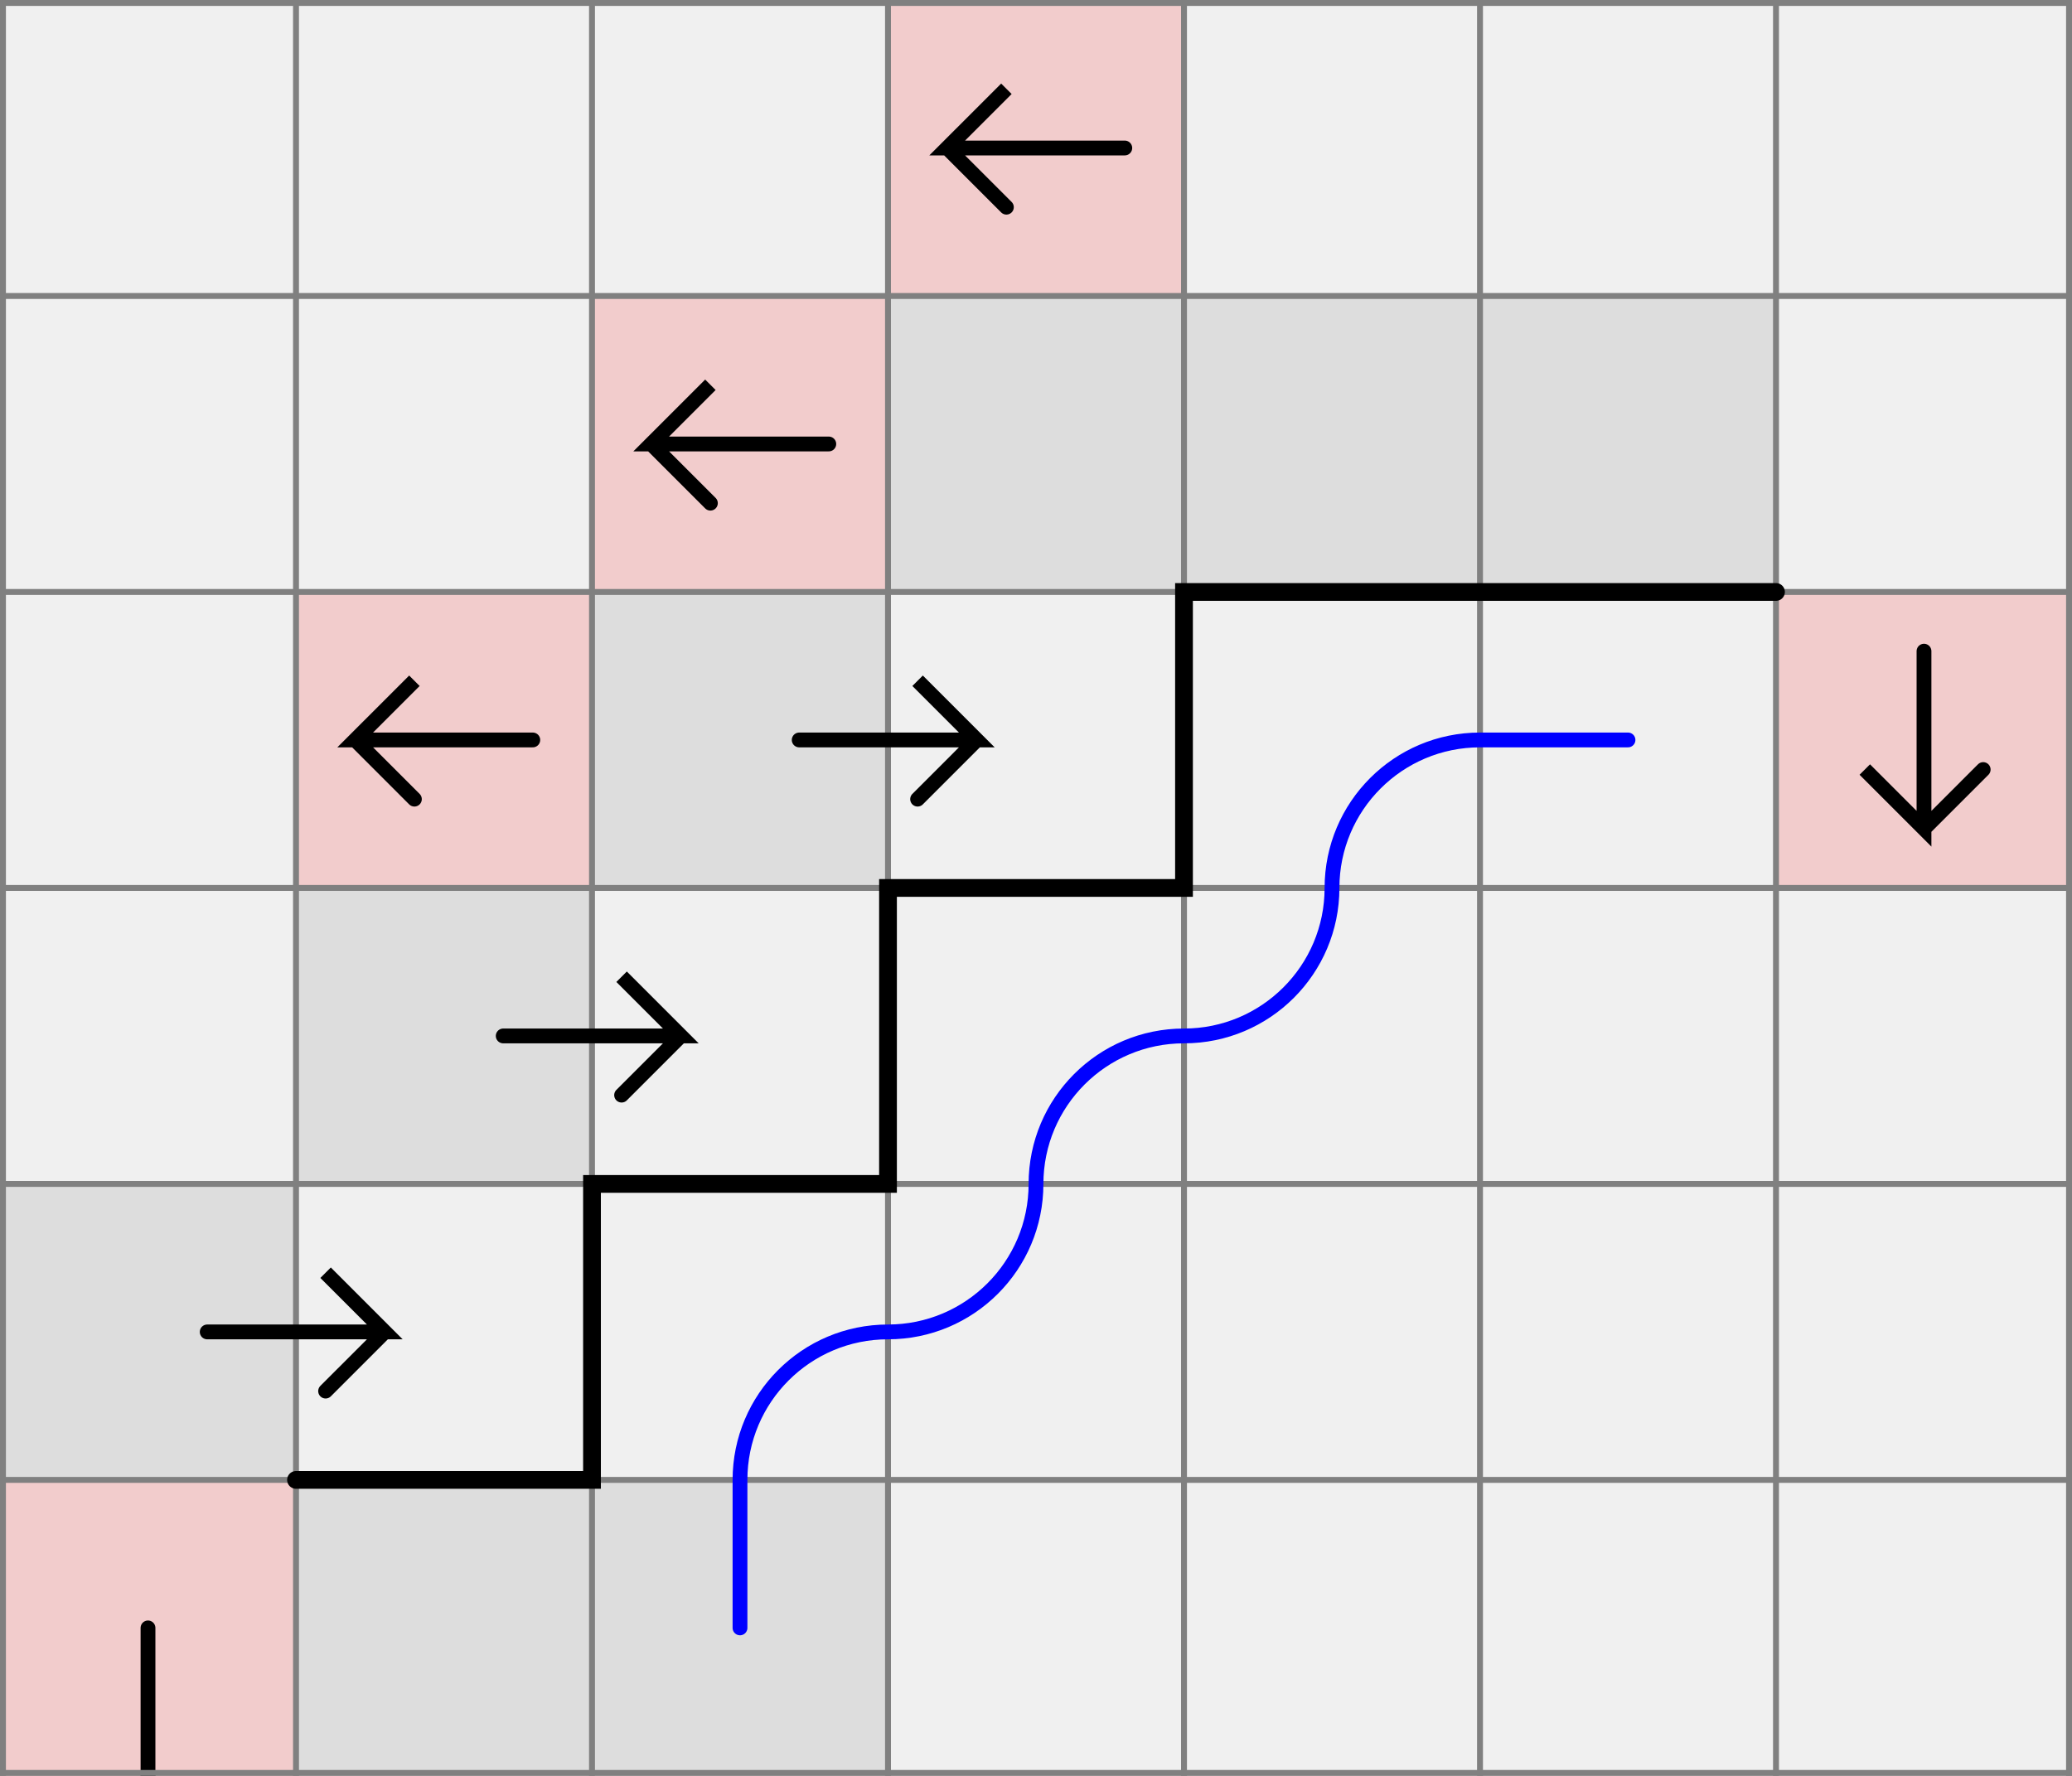
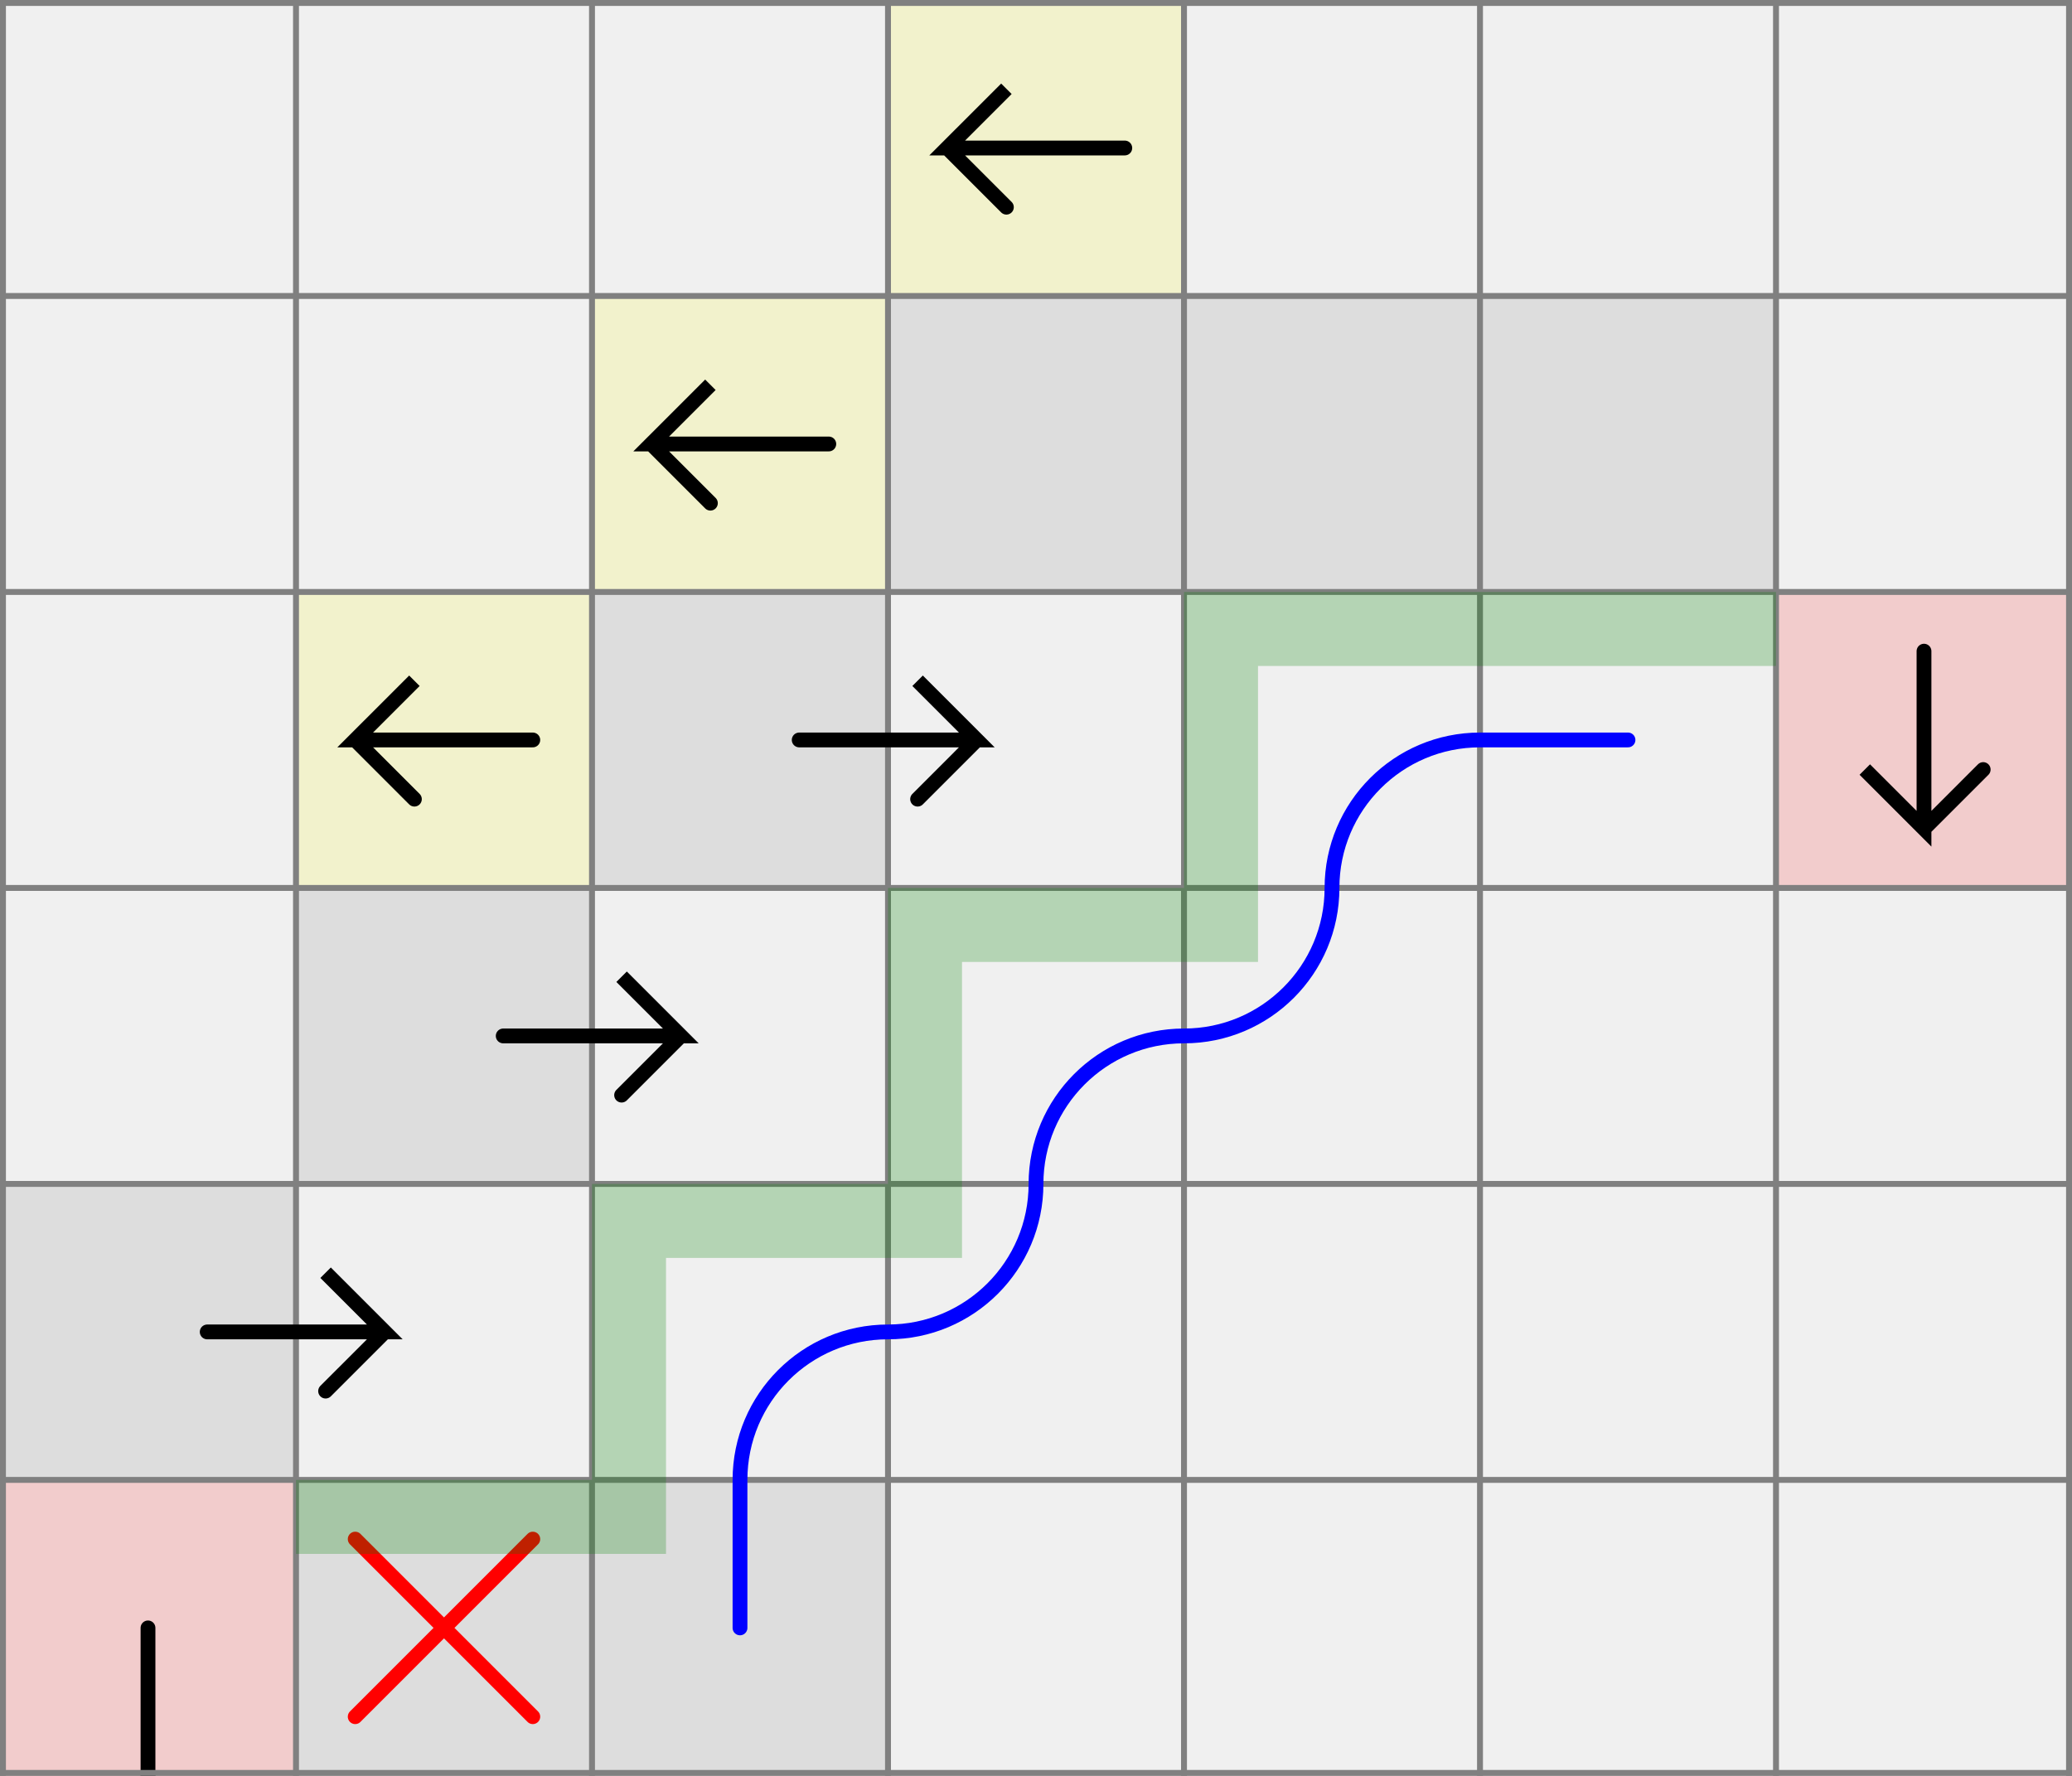
<svg xmlns="http://www.w3.org/2000/svg" viewBox="0 0 7 6">
  <style>
		svg { background-color: white; }
	</style>
-   <path d="M 1 2 h 1 v 1 h -1 z" fill="#ff0000" fill-opacity="0.15" />
+   <path d="M 1 2 h 1 v 1 h -1 z" fill="#ffff00" fill-opacity="0.15" />
  <path d="M 1.8 2.5 h -0.6 l 0.2 -0.2 l -0.2 0.2 l 0.2 0.2" fill="white" fill-opacity="0" stroke="black" stroke-width="0.05" stroke-linecap="round" />
-   <path d="M 2 1 h 1 v 1 h -1 z" fill="#ff0000" fill-opacity="0.15" />
+   <path d="M 2 1 h 1 v 1 h -1 z" fill="#ffff00" fill-opacity="0.15" />
  <path d="M 2.8 1.5 h -0.6 l 0.2 -0.2 l -0.2 0.2 l 0.2 0.2" fill="white" fill-opacity="0" stroke="black" stroke-width="0.05" stroke-linecap="round" />
-   <path d="M 3 0 h 1 v 1 h -1 z" fill="#ff0000" fill-opacity="0.15" />
+   <path d="M 3 0 h 1 v 1 h -1 z" fill="#ffff00" fill-opacity="0.15" />
  <path d="M 3.8 0.5 h -0.6 l 0.2 -0.2 l -0.2 0.2 l 0.2 0.2" fill="white" fill-opacity="0" stroke="black" stroke-width="0.05" stroke-linecap="round" />
  <path d="M 0 5 h 1 v 1 h -1 z" fill="#ff0000" fill-opacity="0.15" />
  <path d="M 0.5 6 v -0.5" fill="white" fill-opacity="0" stroke="black" stroke-width="0.05" stroke-linecap="round" />
  <path d="M 0 6 h 1 v 1 h -1 z" fill="#ff0000" fill-opacity="0.15" />
  <path d="M 0.5 6 v 0.5" fill="white" fill-opacity="0" stroke="black" stroke-width="0.05" stroke-linecap="round" />
  <path d="M 6 2 h 1 v 1 h -1 z" fill="#ff0000" fill-opacity="0.15" />
  <path d="M 6.5 2.2 v 0.6 l -0.2 -0.2 l 0.2 0.2 l 0.2 -0.2" fill="white" fill-opacity="0" stroke="black" stroke-width="0.05" stroke-linecap="round" />
  <path d="M 1 5 h 1 v 1 h -1 z" fill="#dddddd" fill-opacity="1" />
  <path d="M 2 5 h 1 v 1 h -1 z" fill="#dddddd" fill-opacity="1" />
  <path d="M 0 4 h 1 v 1 h -1 z" fill="#dddddd" fill-opacity="1" />
  <path d="M 1 3 h 1 v 1 h -1 z" fill="#dddddd" fill-opacity="1" />
  <path d="M 2 2 h 1 v 1 h -1 z" fill="#dddddd" fill-opacity="1" />
  <path d="M 3 1 h 1 v 1 h -1 z" fill="#dddddd" fill-opacity="1" />
  <path d="M 4 1 h 1 v 1 h -1 z" fill="#dddddd" fill-opacity="1" />
  <path d="M 5 1 h 1 v 1 h -1 z" fill="#dddddd" fill-opacity="1" />
+   <path d="M 1.2 5.2 l 0.6 0.6 M 1.2 5.8 l 0.6 -0.6" fill="white" fill-opacity="0" stroke="red" stroke-width="0.05" stroke-linecap="round" />
  <path fill="transparent" stroke="gray" stroke-width="0.02" d="M 0.01 0 v 6" />
  <path fill="transparent" stroke="gray" stroke-width="0.02" d="M 1 0 v 6" />
  <path fill="transparent" stroke="gray" stroke-width="0.02" d="M 2 0 v 6" />
  <path fill="transparent" stroke="gray" stroke-width="0.02" d="M 3 0 v 6" />
  <path fill="transparent" stroke="gray" stroke-width="0.02" d="M 4 0 v 6" />
  <path fill="transparent" stroke="gray" stroke-width="0.02" d="M 5 0 v 6" />
  <path fill="transparent" stroke="gray" stroke-width="0.02" d="M 6 0 v 6" />
  <path fill="transparent" stroke="gray" stroke-width="0.02" d="M 6.99 0 v 6" />
  <path fill="transparent" stroke="gray" stroke-width="0.02" d="M 0 0.01 h 7" />
  <path fill="transparent" stroke="gray" stroke-width="0.02" d="M 0 1 h 7" />
  <path fill="transparent" stroke="gray" stroke-width="0.02" d="M 0 2 h 7" />
  <path fill="transparent" stroke="gray" stroke-width="0.02" d="M 0 3 h 7" />
  <path fill="transparent" stroke="gray" stroke-width="0.02" d="M 0 4 h 7" />
  <path fill="transparent" stroke="gray" stroke-width="0.02" d="M 0 5 h 7" />
  <path fill="transparent" stroke="gray" stroke-width="0.02" d="M 0 5.99 h 7" />
  <path d="M 0.7 4.5 h 0.6 l -0.2 -0.2 l 0.2 0.2 l -0.2 0.2" fill="white" fill-opacity="0" stroke="black" stroke-width="0.05" stroke-linecap="round" />
  <path d="M 1.7 3.5 h 0.6 l -0.2 -0.2 l 0.2 0.2 l -0.2 0.2" fill="white" fill-opacity="0" stroke="black" stroke-width="0.05" stroke-linecap="round" />
  <path d="M 2.7 2.5 h 0.6 l -0.2 -0.2 l 0.2 0.2 l -0.2 0.2" fill="white" fill-opacity="0" stroke="black" stroke-width="0.05" stroke-linecap="round" />
  <path d=" M 2.5 5.5 L 2.5 5 A 0.5 0.5 0 0 1 3 4.5 A 0.5 0.5 0 0 0 3.5 4 A 0.5 0.5 0 0 1 4 3.5 A 0.5 0.5 0 0 0 4.5 3 A 0.5 0.5 0 0 1 5 2.5 L 5.5 2.5" fill="white" fill-opacity="0" stroke="blue" stroke-width="0.05" stroke-linecap="round" />
-   <path fill="transparent" stroke="black" stroke-width="0.06" stroke-linecap="round" d="M 1 5 h 1 v -1 h 1 v -1 h 1 v -1 h 2" />
+   <path d="M 1 5 h 1 v -1 h 1 v -1 h 1 v -1 h 2 v 0.25 h -1.75 v 1 h -1 v 1 h -1 v 1 h -1.25 z" fill="#008000" fill-opacity="0.25" />
</svg>
